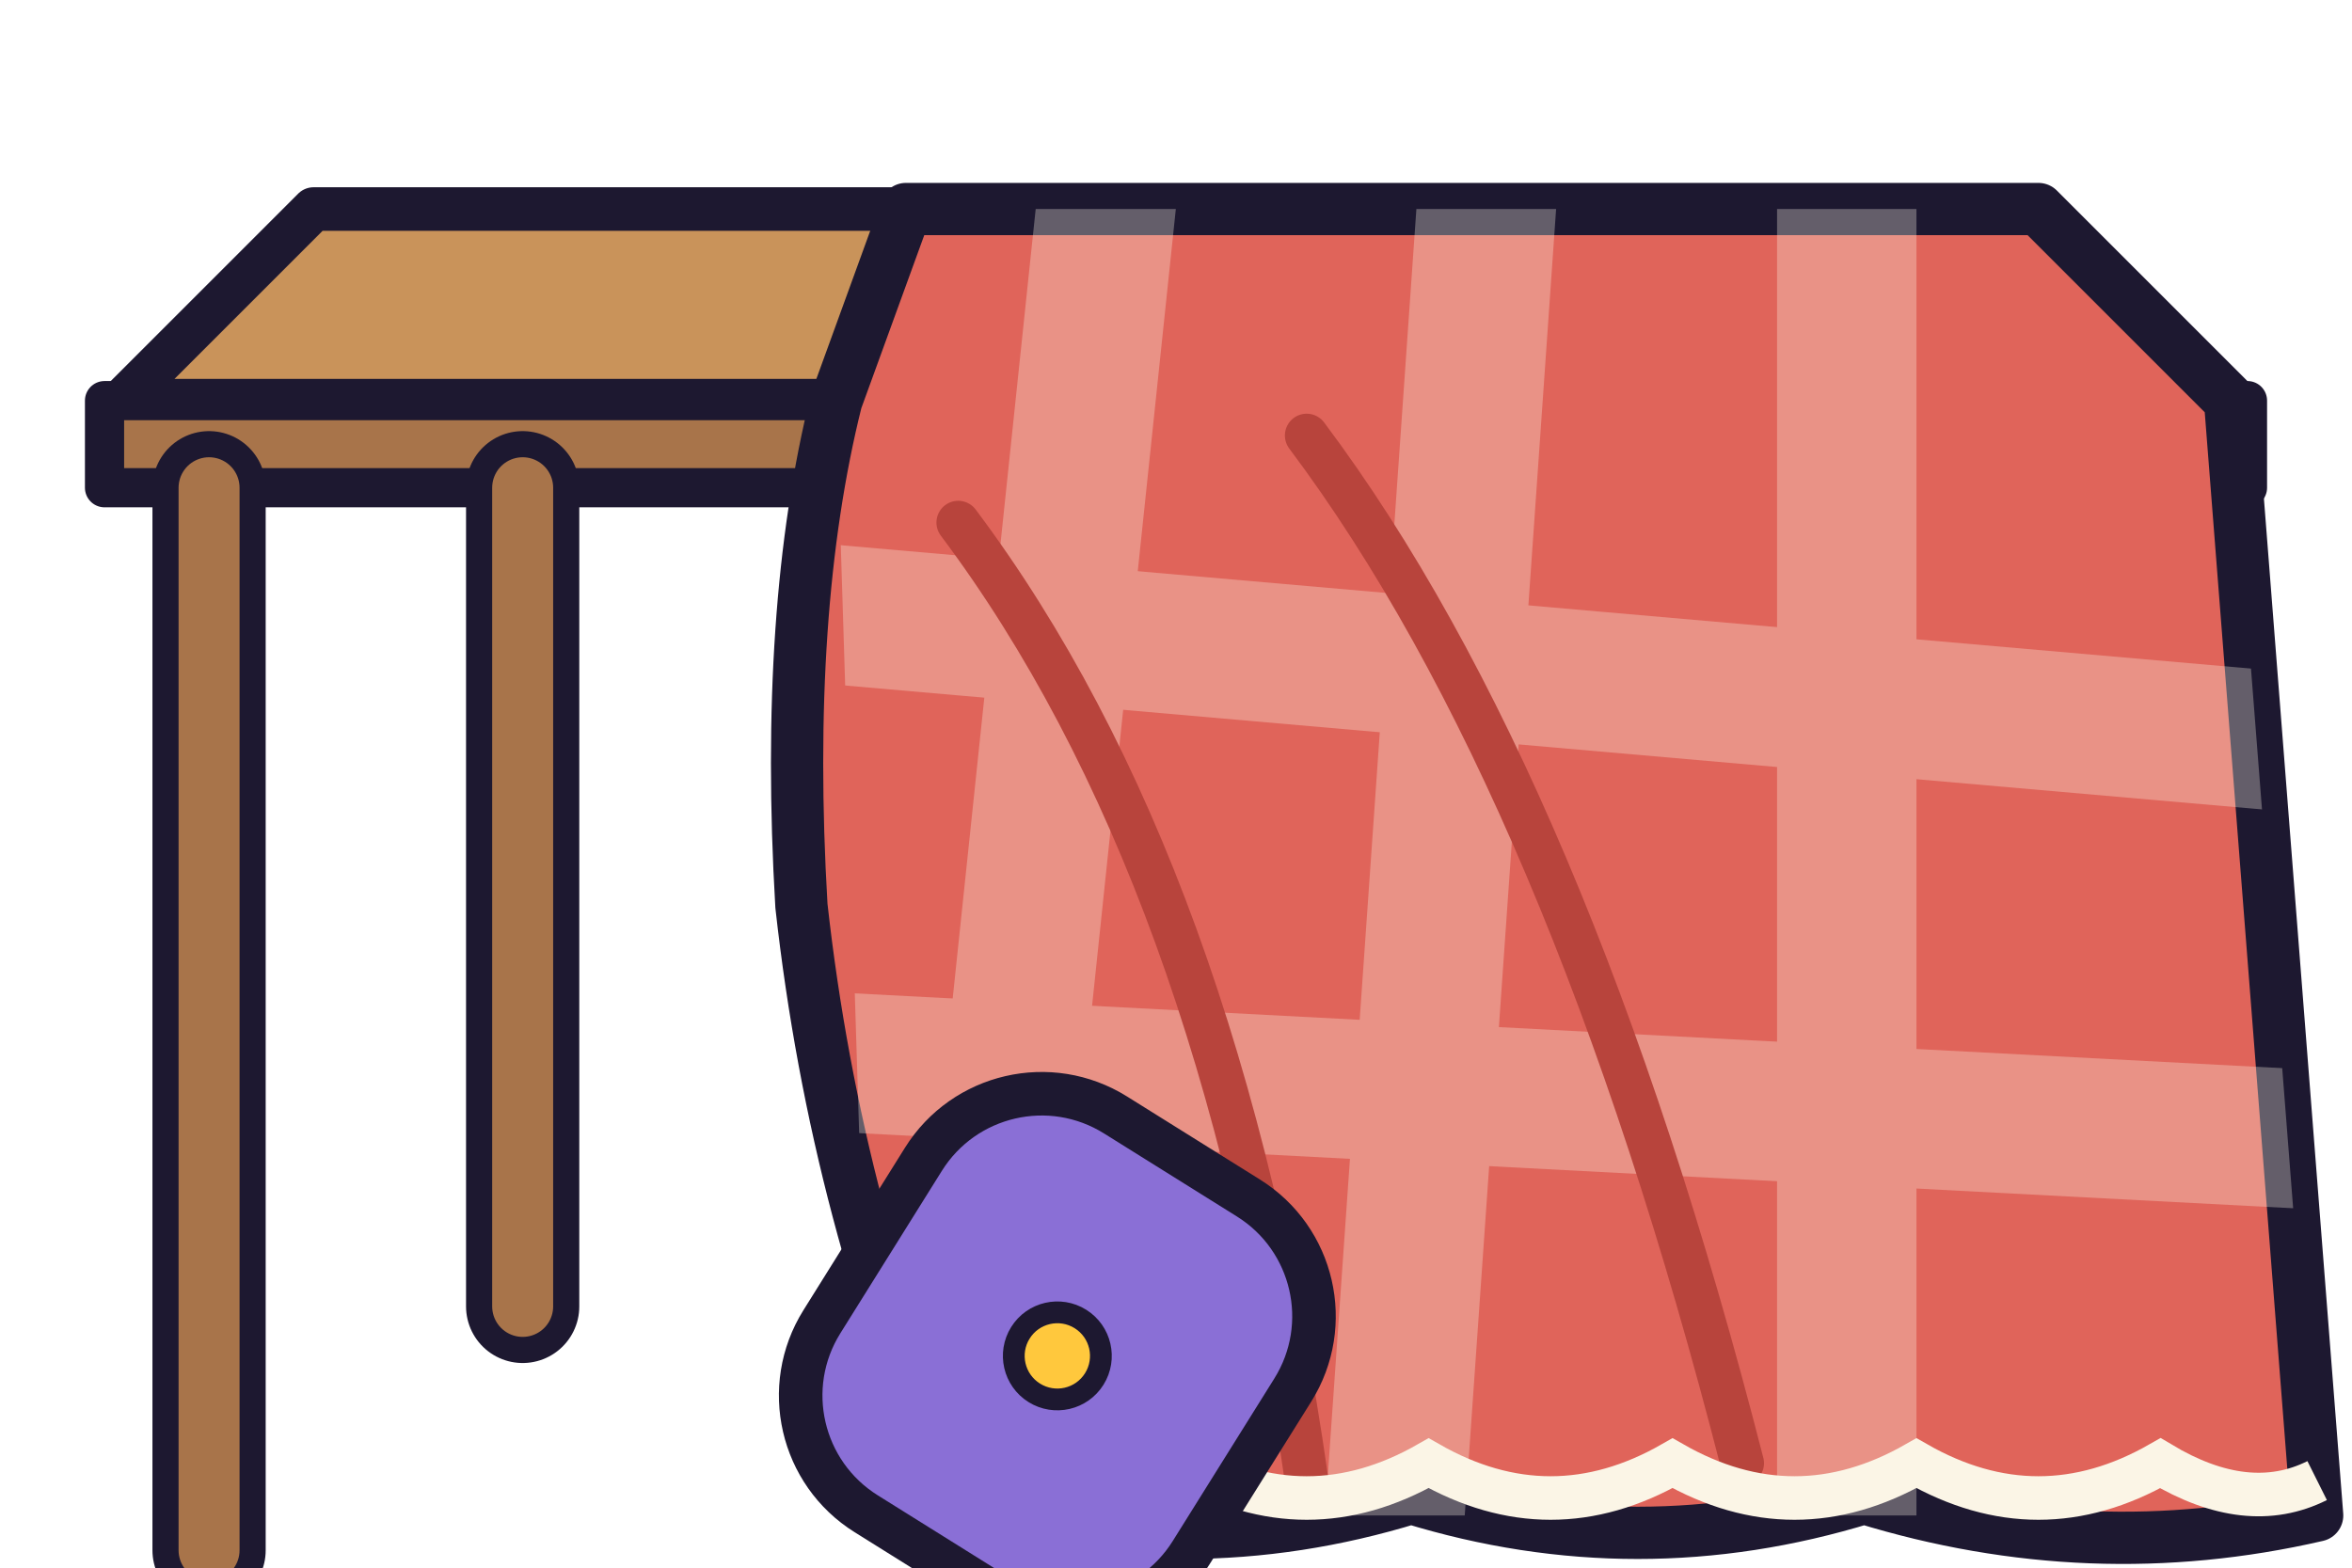
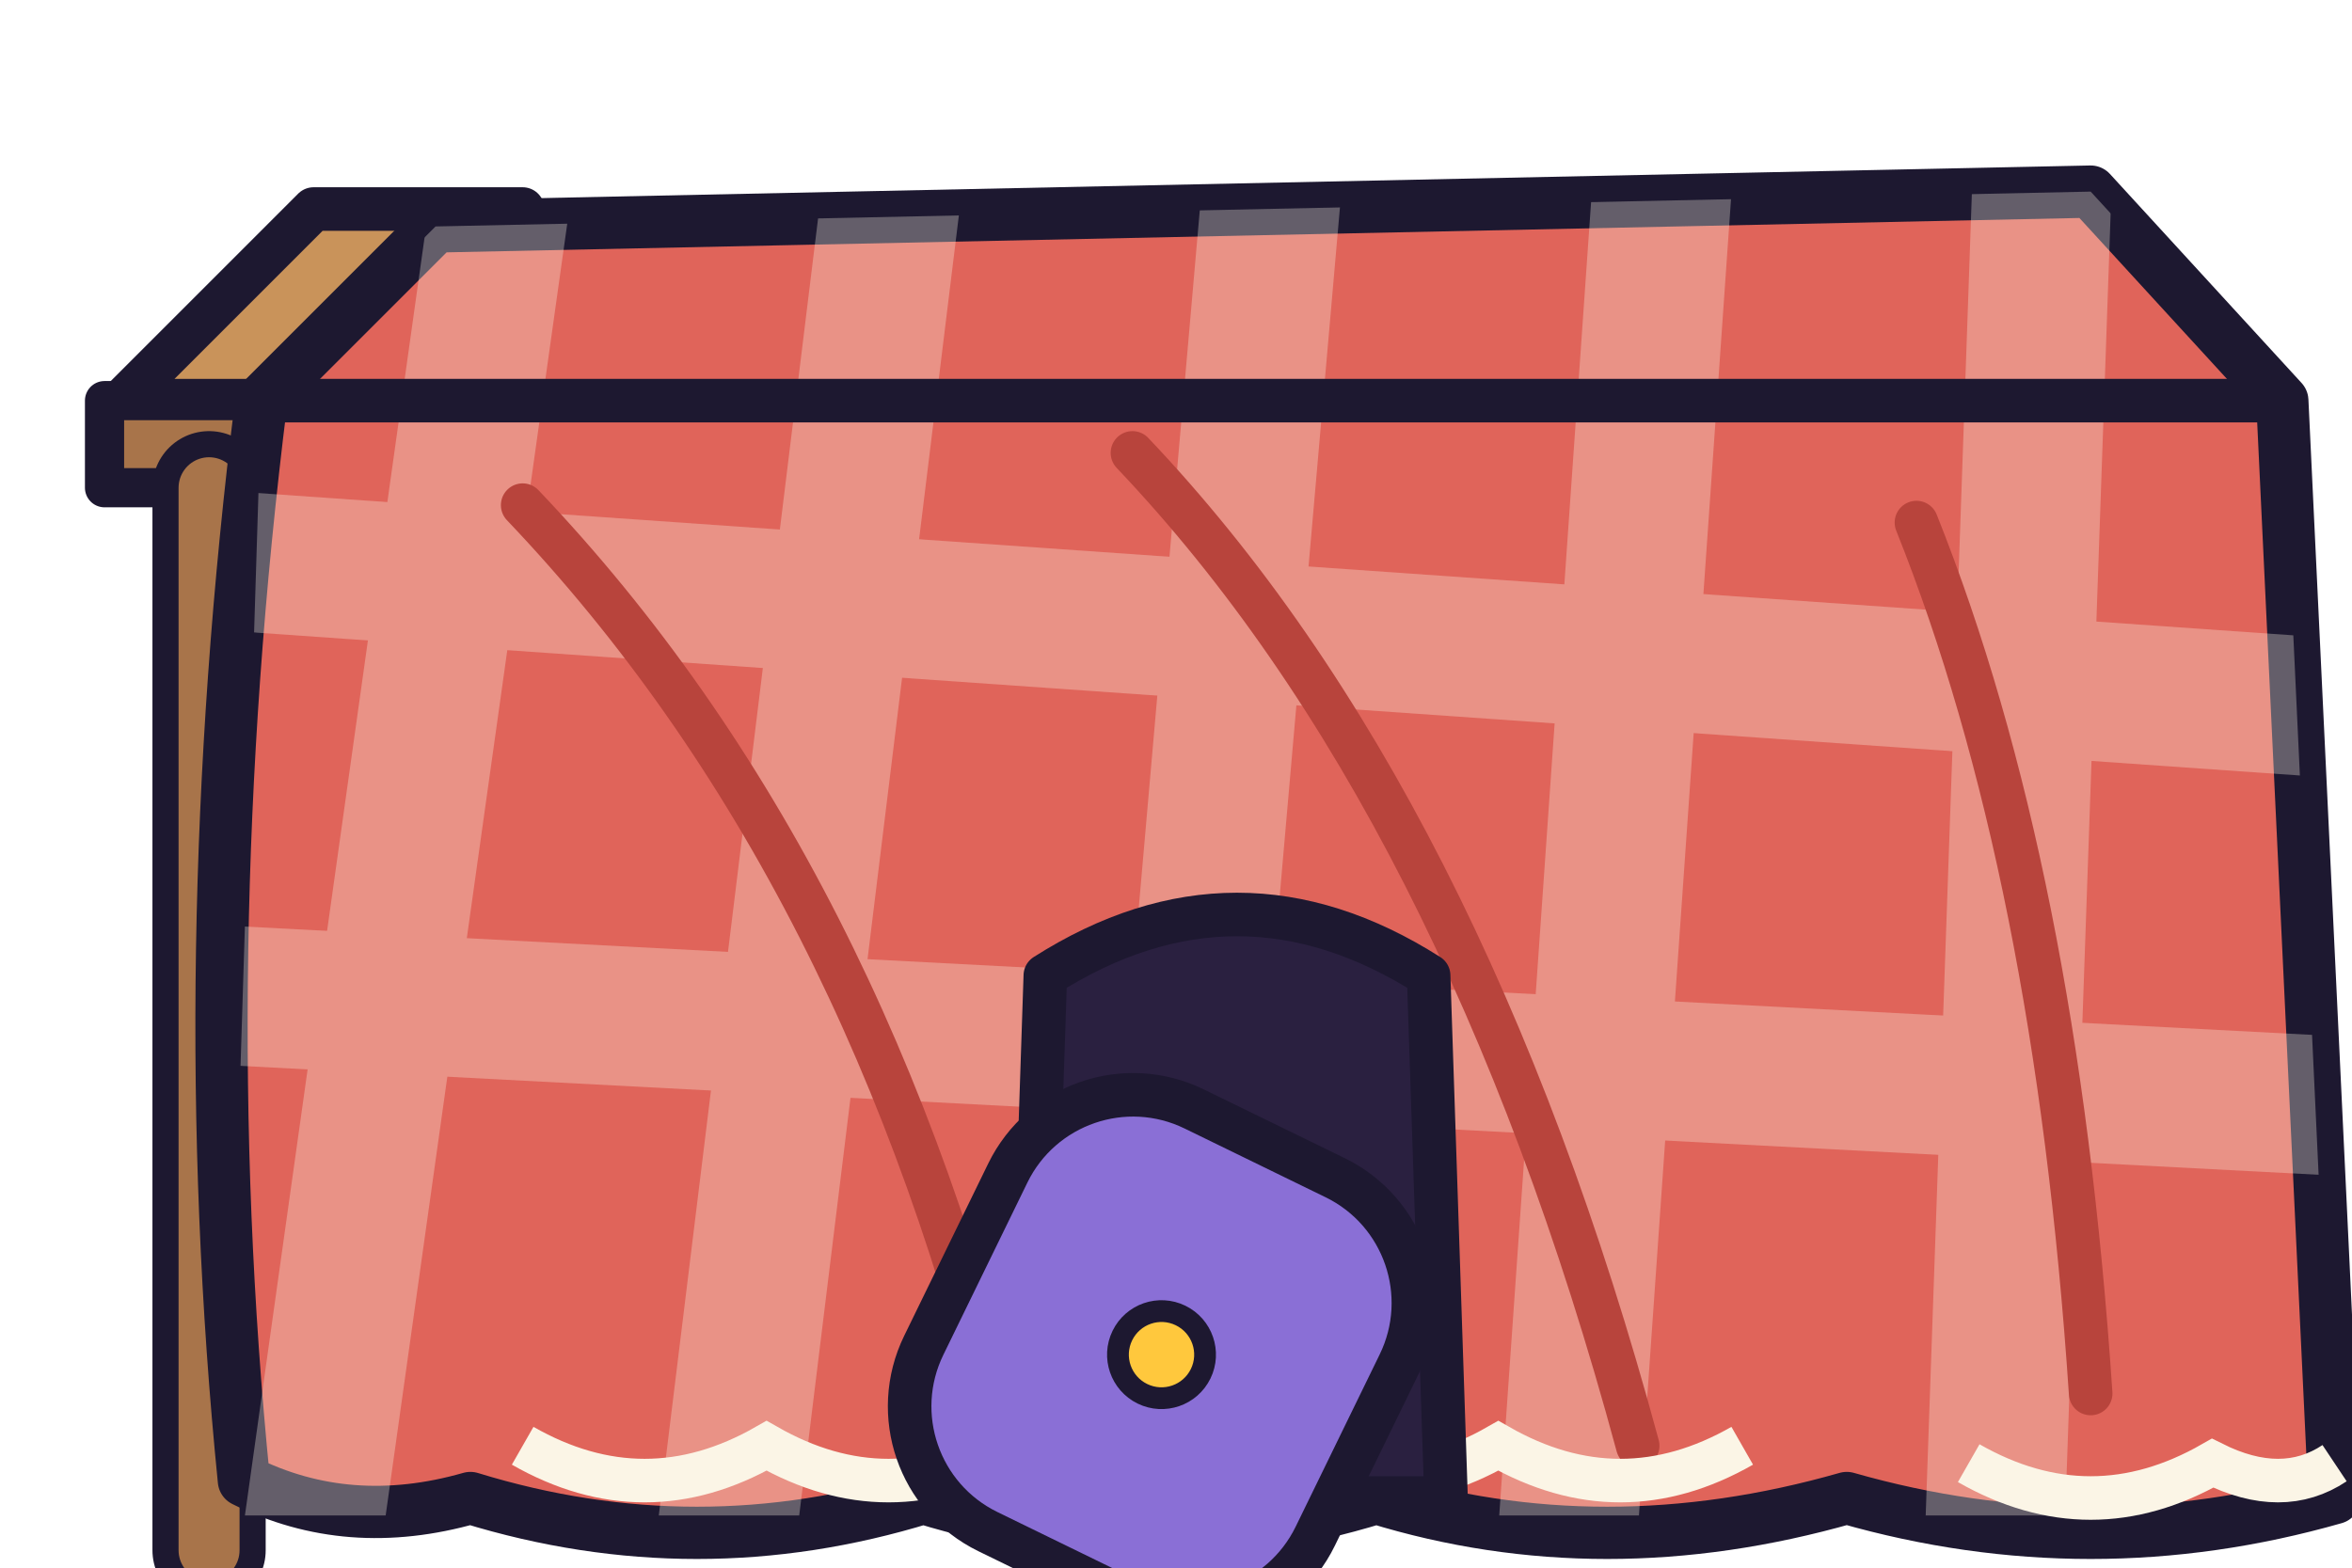
<svg xmlns="http://www.w3.org/2000/svg" viewBox="0 0 270 180" width="270" height="180">
  <defs>
    <clipPath id="c">
-       <path d="M96 46 L104 24 L234 24 L256 46 L266 174 L100 174 Z" />
+       <path d="M30 46 L50 26 L240 22 L262 46 L268 174 L26 174 Z" />
    </clipPath>
  </defs>
-   <path d="M14 46 L36 24 L234 24 L256 46 Z" fill="#c9935a" stroke="#1d1830" stroke-width="5" stroke-linejoin="round" />
-   <path d="M12 46 L258 46 L258 56 L12 56 Z" fill="#a8744a" stroke="#1d1830" stroke-width="4.5" stroke-linejoin="round" />
-   <path d="M24 56 L24 178 M60 56 L60 150" stroke="#1d1830" stroke-width="13" stroke-linecap="round" />
-   <path d="M24 56 L24 178 M60 56 L60 150" stroke="#a8744a" stroke-width="7" stroke-linecap="round" />
-   <path d="M96 46 L104 24 L234 24 L256 46 L266 174 Q240 180 214 172 Q188 180 162 172 Q136 180 110 172 Q96 140 92 104 Q90 70 96 46 Z" fill="#e0645a" stroke="#1d1830" stroke-width="6" stroke-linejoin="round" />
+   <path d="M14 46 L36 24 L60 24 L40 46 Z" fill="#c9935a" stroke="#1d1830" stroke-width="5" stroke-linejoin="round" />
+   <path d="M12 46 L44 46 L44 56 L12 56 Z" fill="#a8744a" stroke="#1d1830" stroke-width="4.5" stroke-linejoin="round" />
+   <path d="M24 56 L24 178" stroke="#1d1830" stroke-width="13" stroke-linecap="round" />
+   <path d="M24 56 L24 178" stroke="#a8744a" stroke-width="7" stroke-linecap="round" />
+   <path d="M30 46 L50 26 L240 22 L262 46 L268 172 Q240 180 212 172 Q184 180 158 172 Q132 180 106 172 Q80 180 54 172 Q40 176 28 170 Q22 110 30 46 Z" fill="#e0645a" stroke="#1d1830" stroke-width="6" stroke-linejoin="round" />
  <g clip-path="url(#c)" fill="#fbf5e6" opacity="0.32">
-     <rect x="112" y="0" width="16" height="180" transform="rotate(6 120 90)" />
-     <rect x="158" y="0" width="16" height="180" transform="rotate(4 166 90)" />
-     <rect x="204" y="0" width="16" height="180" />
-     <rect x="0" y="66" width="270" height="16" transform="rotate(5 135 74)" />
-     <rect x="0" y="116" width="270" height="16" transform="rotate(3 135 124)" />
+     <rect x="40" y="0" width="16" height="190" transform="rotate(8 48 90)" />
+     <rect x="86" y="0" width="16" height="190" transform="rotate(7 94 90)" />
+     <rect x="132" y="0" width="16" height="190" transform="rotate(5 140 90)" />
+     <rect x="178" y="0" width="16" height="190" transform="rotate(4 186 90)" />
+     <rect x="224" y="0" width="16" height="190" transform="rotate(2 232 90)" />
+     <rect x="0" y="64" width="270" height="16" transform="rotate(4 135 72)" />
+     <rect x="0" y="112" width="270" height="16" transform="rotate(3 135 120)" />
  </g>
-   <path d="M110 60 Q140 100 150 170 M150 50 Q180 90 200 168" stroke="#b8443c" stroke-width="5" fill="none" stroke-linecap="round" />
-   <path d="M108 168 Q122 176 136 168 Q150 176 164 168 Q178 176 192 168 Q206 176 220 168 Q234 176 248 168 Q258 174 266 170" stroke="#fbf5e6" stroke-width="5" fill="none" />
-   <g transform="rotate(32 120 156)">
-     <rect x="96" y="128" width="50" height="54" rx="16" fill="#8a6fd6" stroke="#1d1830" stroke-width="5" />
-     <circle cx="121" cy="155" r="5" fill="#ffc83d" stroke="#1d1830" stroke-width="2.5" />
+   <path d="M30 46 L262 46" stroke="#1d1830" stroke-width="5" />
+   <path d="M60 58 Q100 100 116 168 M130 52 Q168 92 188 166 M220 60 Q236 100 240 160" stroke="#b8443c" stroke-width="5" fill="none" stroke-linecap="round" />
+   <path d="M60 166 Q74 174 88 166 Q102 174 116 166 Q130 174 144 166 Q158 174 172 166 Q186 174 200 166 M226 168 Q240 176 254 168 Q262 172 268 168" stroke="#fbf5e6" stroke-width="5" fill="none" />
+   <path d="M118 172 L120 112 Q142 98 164 112 L166 172 Z" fill="#2a2040" stroke="#1d1830" stroke-width="5" stroke-linejoin="round" />
+   <g transform="rotate(26 132 156)">
+     <rect x="108" y="128" width="50" height="54" rx="16" fill="#8a6fd6" stroke="#1d1830" stroke-width="5" />
+     <circle cx="133" cy="155" r="5" fill="#ffc83d" stroke="#1d1830" stroke-width="2.5" />
  </g>
</svg>
